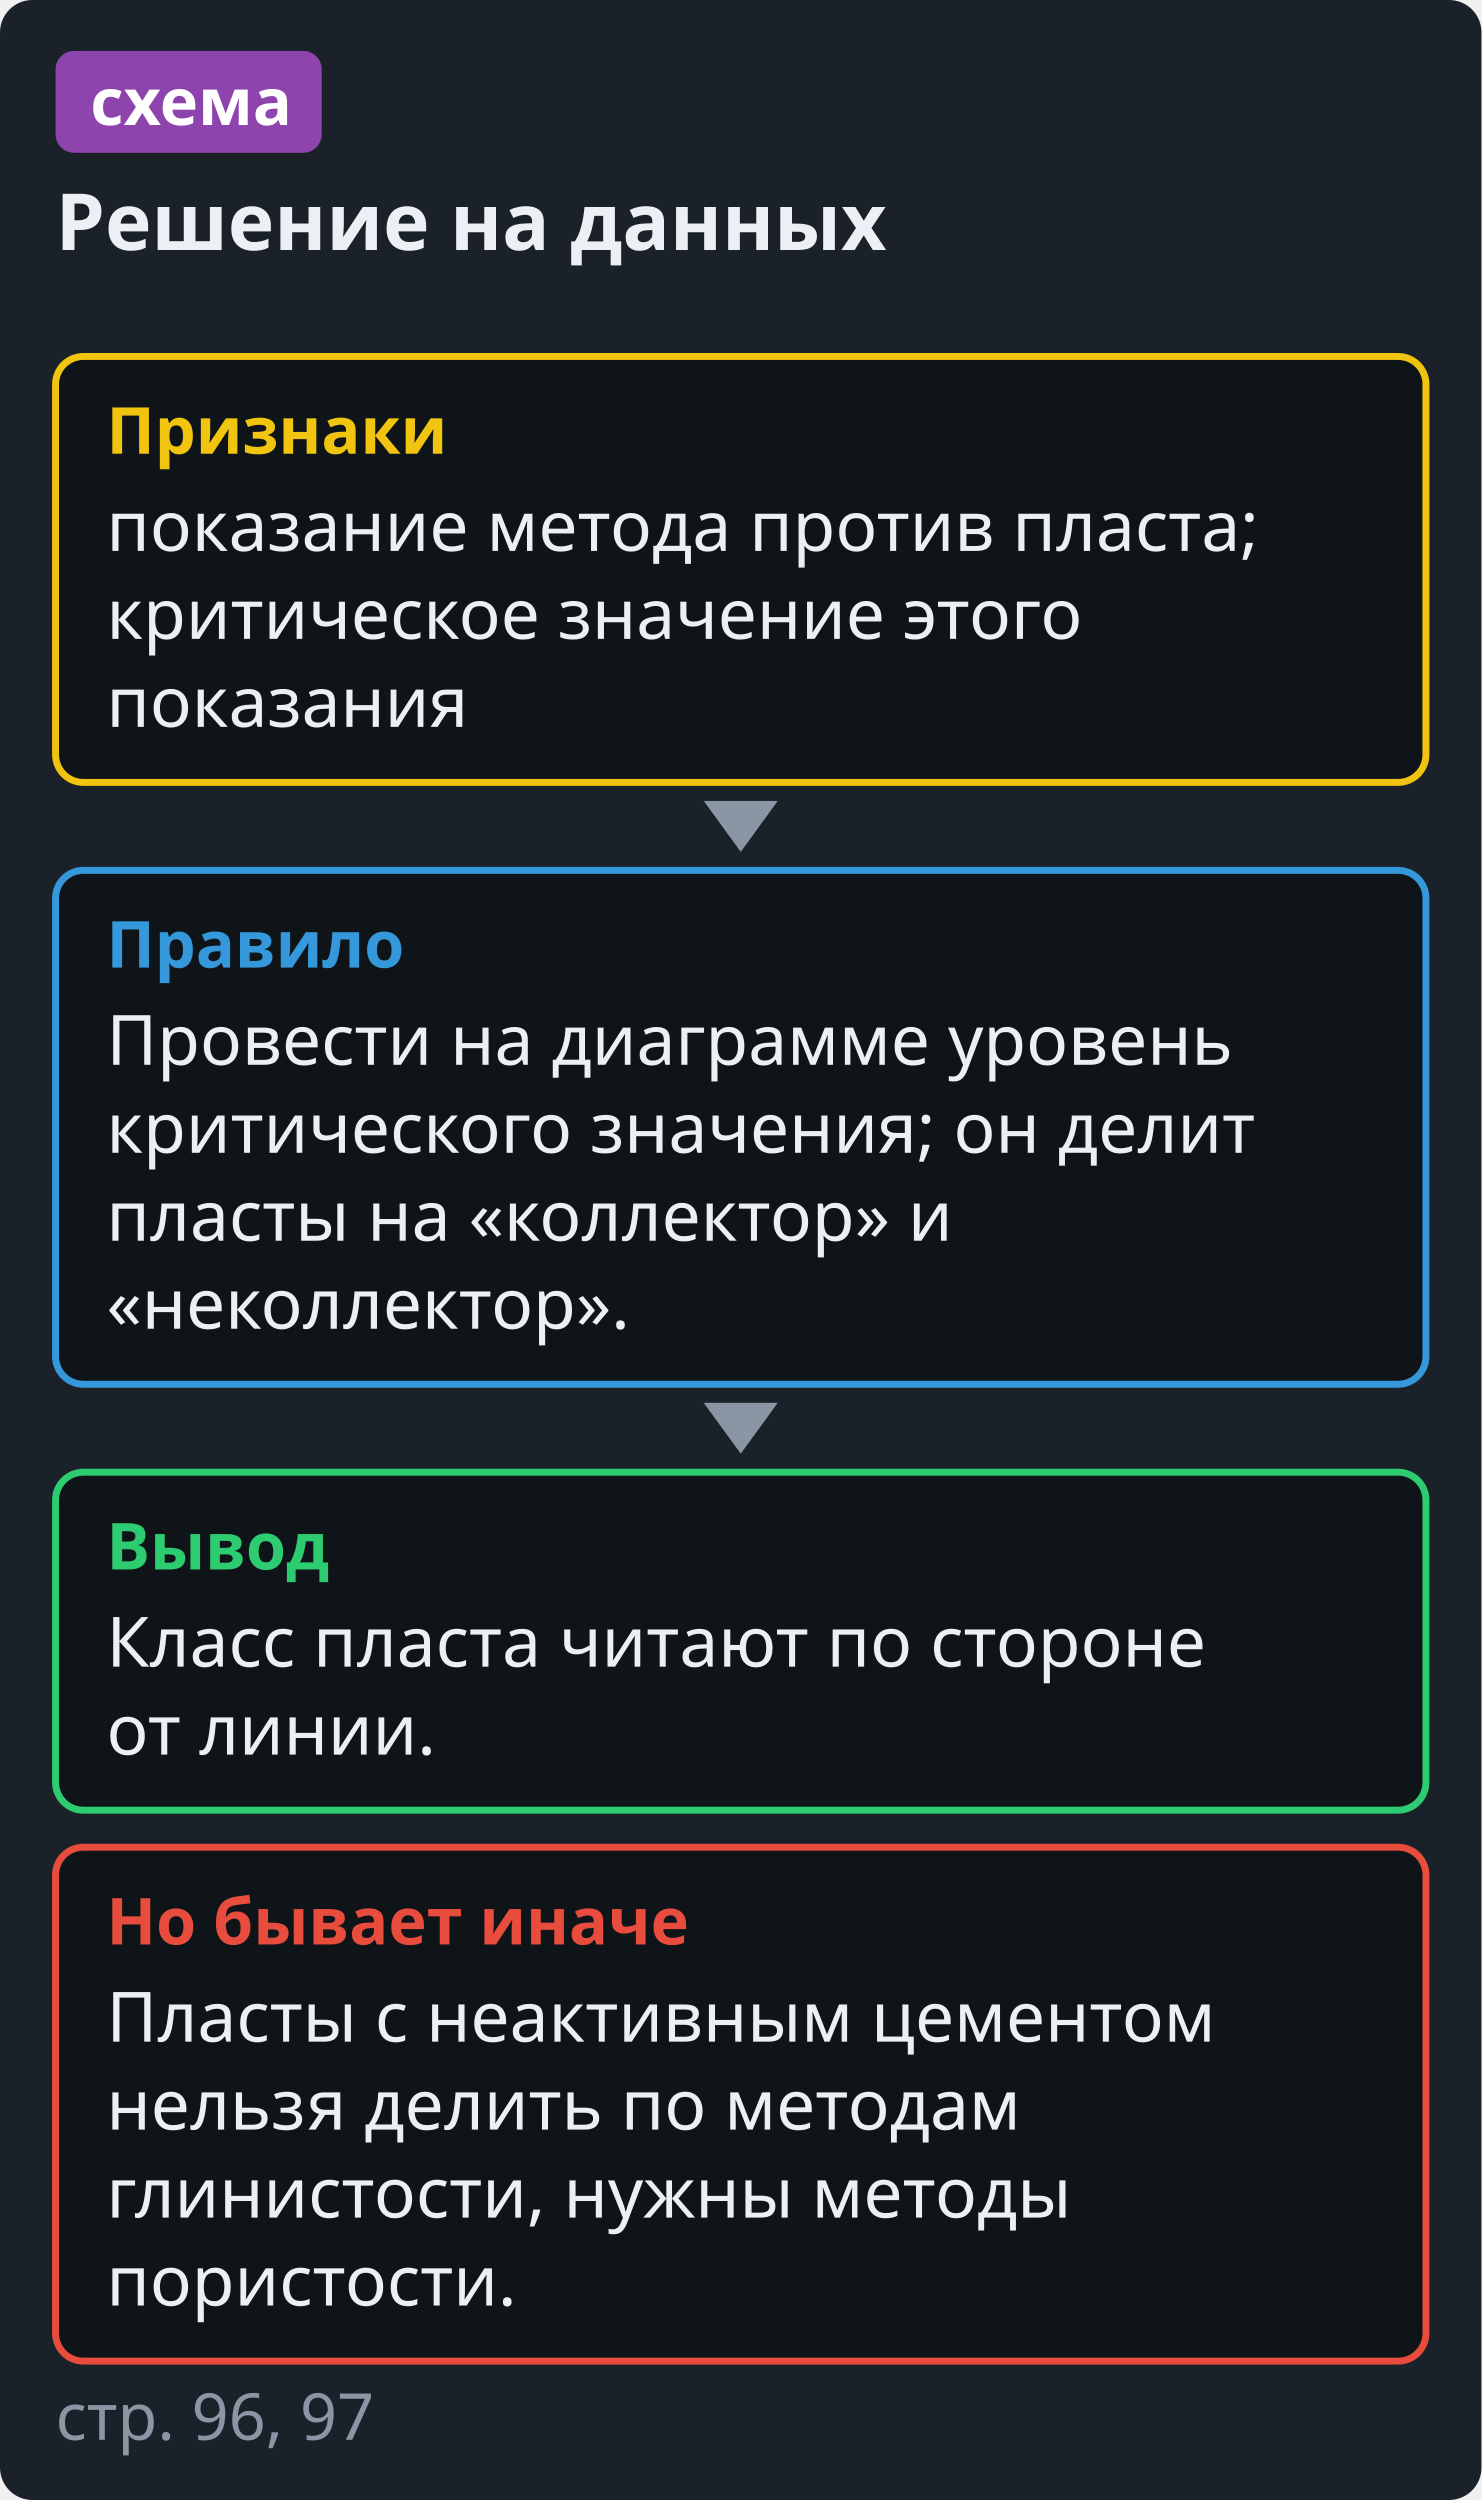
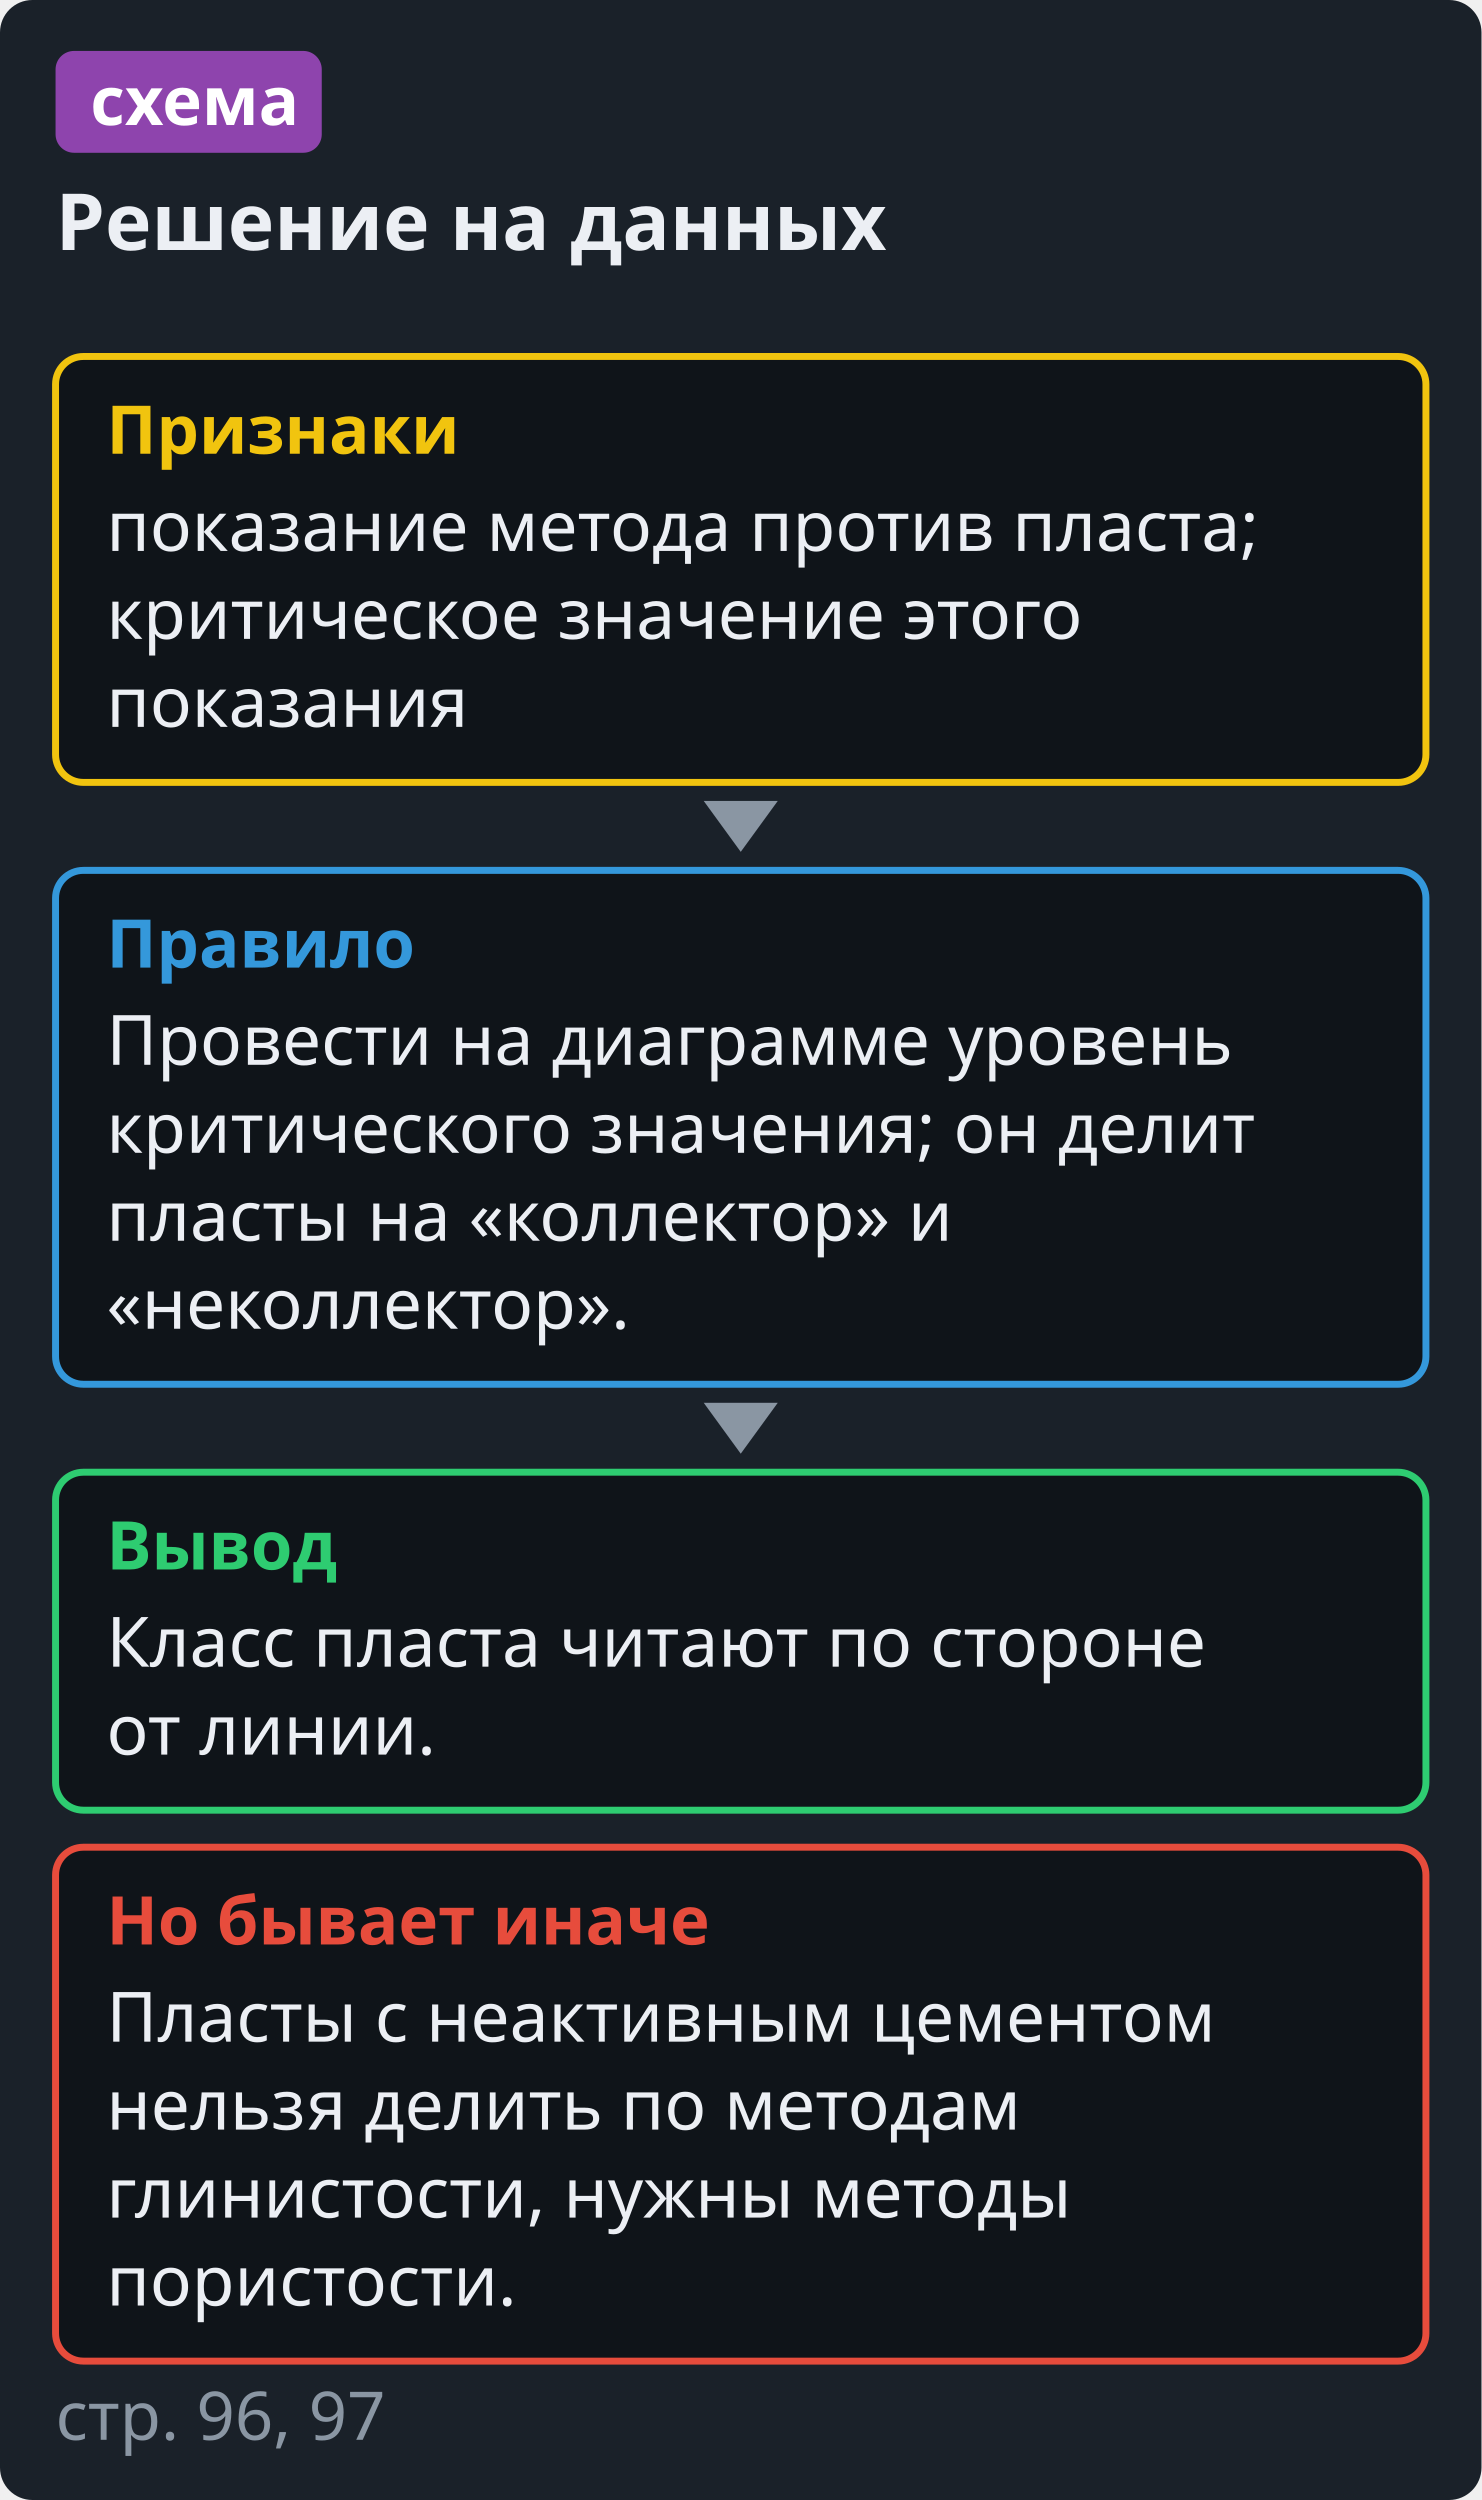
<svg xmlns="http://www.w3.org/2000/svg" viewBox="0 0 640 1080" width="640" height="1080" style="max-width:100%;height:auto">
  <rect width="640" height="1080" rx="14" fill="#1A2129" />
  <rect x="24" y="22" width="115" height="44" rx="8" fill="#8E44AD" />
-   <text x="39.0" y="54.0" font-family="Segoe UI,system-ui,sans-serif" font-size="28" font-weight="600" fill="#FFFFFF" text-anchor="start">схема</text>
+   <text x="39.0" y="54.0" font-family="Segoe UI,system-ui,sans-serif" font-size="29" font-weight="600" fill="#FFFFFF" text-anchor="start">схема</text>
  <text x="24.0" y="108.0" font-family="Segoe UI,system-ui,sans-serif" font-size="34" font-weight="700" fill="#ECEFF4" text-anchor="start">Решение на данных</text>
  <rect x="24" y="154" width="592" height="184" rx="12" fill="#0F1419" stroke="#F1C40F" stroke-width="3" />
-   <text x="46.0" y="196.0" font-family="Segoe UI,system-ui,sans-serif" font-size="28" font-weight="700" fill="#F1C40F" text-anchor="start">Признаки</text>
+   <text x="46.0" y="196.0" font-family="Segoe UI,system-ui,sans-serif" font-size="29" font-weight="700" fill="#F1C40F" text-anchor="start">Признаки</text>
  <text x="46.0" y="238.0" font-family="Segoe UI,system-ui,sans-serif" font-size="30" font-weight="400" fill="#ECEFF4" text-anchor="start">показание метода против пласта;</text>
  <text x="46.0" y="276.0" font-family="Segoe UI,system-ui,sans-serif" font-size="30" font-weight="400" fill="#ECEFF4" text-anchor="start">критическое значение этого</text>
  <text x="46.0" y="314.0" font-family="Segoe UI,system-ui,sans-serif" font-size="30" font-weight="400" fill="#ECEFF4" text-anchor="start">показания</text>
  <polygon points="304.0,346 336.0,346 320.0,368" fill="#8A96A3" />
  <rect x="24" y="376" width="592" height="222" rx="12" fill="#0F1419" stroke="#3498DB" stroke-width="3" />
-   <text x="46.0" y="418.0" font-family="Segoe UI,system-ui,sans-serif" font-size="28" font-weight="700" fill="#3498DB" text-anchor="start">Правило</text>
+   <text x="46.0" y="418.0" font-family="Segoe UI,system-ui,sans-serif" font-size="29" font-weight="700" fill="#3498DB" text-anchor="start">Правило</text>
  <text x="46.0" y="460.0" font-family="Segoe UI,system-ui,sans-serif" font-size="30" font-weight="400" fill="#ECEFF4" text-anchor="start">Провести на диаграмме уровень</text>
  <text x="46.0" y="498.0" font-family="Segoe UI,system-ui,sans-serif" font-size="30" font-weight="400" fill="#ECEFF4" text-anchor="start">критического значения; он делит</text>
  <text x="46.0" y="536.0" font-family="Segoe UI,system-ui,sans-serif" font-size="30" font-weight="400" fill="#ECEFF4" text-anchor="start">пласты на «коллектор» и</text>
  <text x="46.0" y="574.0" font-family="Segoe UI,system-ui,sans-serif" font-size="30" font-weight="400" fill="#ECEFF4" text-anchor="start">«неколлектор».</text>
  <polygon points="304.0,606 336.0,606 320.0,628" fill="#8A96A3" />
  <rect x="24" y="636" width="592" height="146" rx="12" fill="#0F1419" stroke="#2ECC71" stroke-width="3" />
-   <text x="46.0" y="678.0" font-family="Segoe UI,system-ui,sans-serif" font-size="28" font-weight="700" fill="#2ECC71" text-anchor="start">Вывод</text>
+   <text x="46.0" y="678.0" font-family="Segoe UI,system-ui,sans-serif" font-size="29" font-weight="700" fill="#2ECC71" text-anchor="start">Вывод</text>
  <text x="46.0" y="720.0" font-family="Segoe UI,system-ui,sans-serif" font-size="30" font-weight="400" fill="#ECEFF4" text-anchor="start">Класс пласта читают по стороне</text>
  <text x="46.0" y="758.0" font-family="Segoe UI,system-ui,sans-serif" font-size="30" font-weight="400" fill="#ECEFF4" text-anchor="start">от линии.</text>
  <rect x="24" y="798" width="592" height="222" rx="12" fill="#0F1419" stroke="#E74C3C" stroke-width="3" />
-   <text x="46.0" y="840.0" font-family="Segoe UI,system-ui,sans-serif" font-size="28" font-weight="700" fill="#E74C3C" text-anchor="start">Но бывает иначе</text>
+   <text x="46.0" y="840.0" font-family="Segoe UI,system-ui,sans-serif" font-size="29" font-weight="700" fill="#E74C3C" text-anchor="start">Но бывает иначе</text>
  <text x="46.0" y="882.0" font-family="Segoe UI,system-ui,sans-serif" font-size="30" font-weight="400" fill="#ECEFF4" text-anchor="start">Пласты с неактивным цементом</text>
  <text x="46.0" y="920.0" font-family="Segoe UI,system-ui,sans-serif" font-size="30" font-weight="400" fill="#ECEFF4" text-anchor="start">нельзя делить по методам</text>
  <text x="46.0" y="958.0" font-family="Segoe UI,system-ui,sans-serif" font-size="30" font-weight="400" fill="#ECEFF4" text-anchor="start">глинистости, нужны методы</text>
  <text x="46.0" y="996.0" font-family="Segoe UI,system-ui,sans-serif" font-size="30" font-weight="400" fill="#ECEFF4" text-anchor="start">пористости.</text>
-   <text x="24.0" y="1054.0" font-family="Segoe UI,system-ui,sans-serif" font-size="28" font-weight="400" fill="#8A96A3" text-anchor="start">стр. 96, 97</text>
+   <text x="24.0" y="1054.0" font-family="Segoe UI,system-ui,sans-serif" font-size="29" font-weight="400" fill="#8A96A3" text-anchor="start">стр. 96, 97</text>
</svg>
